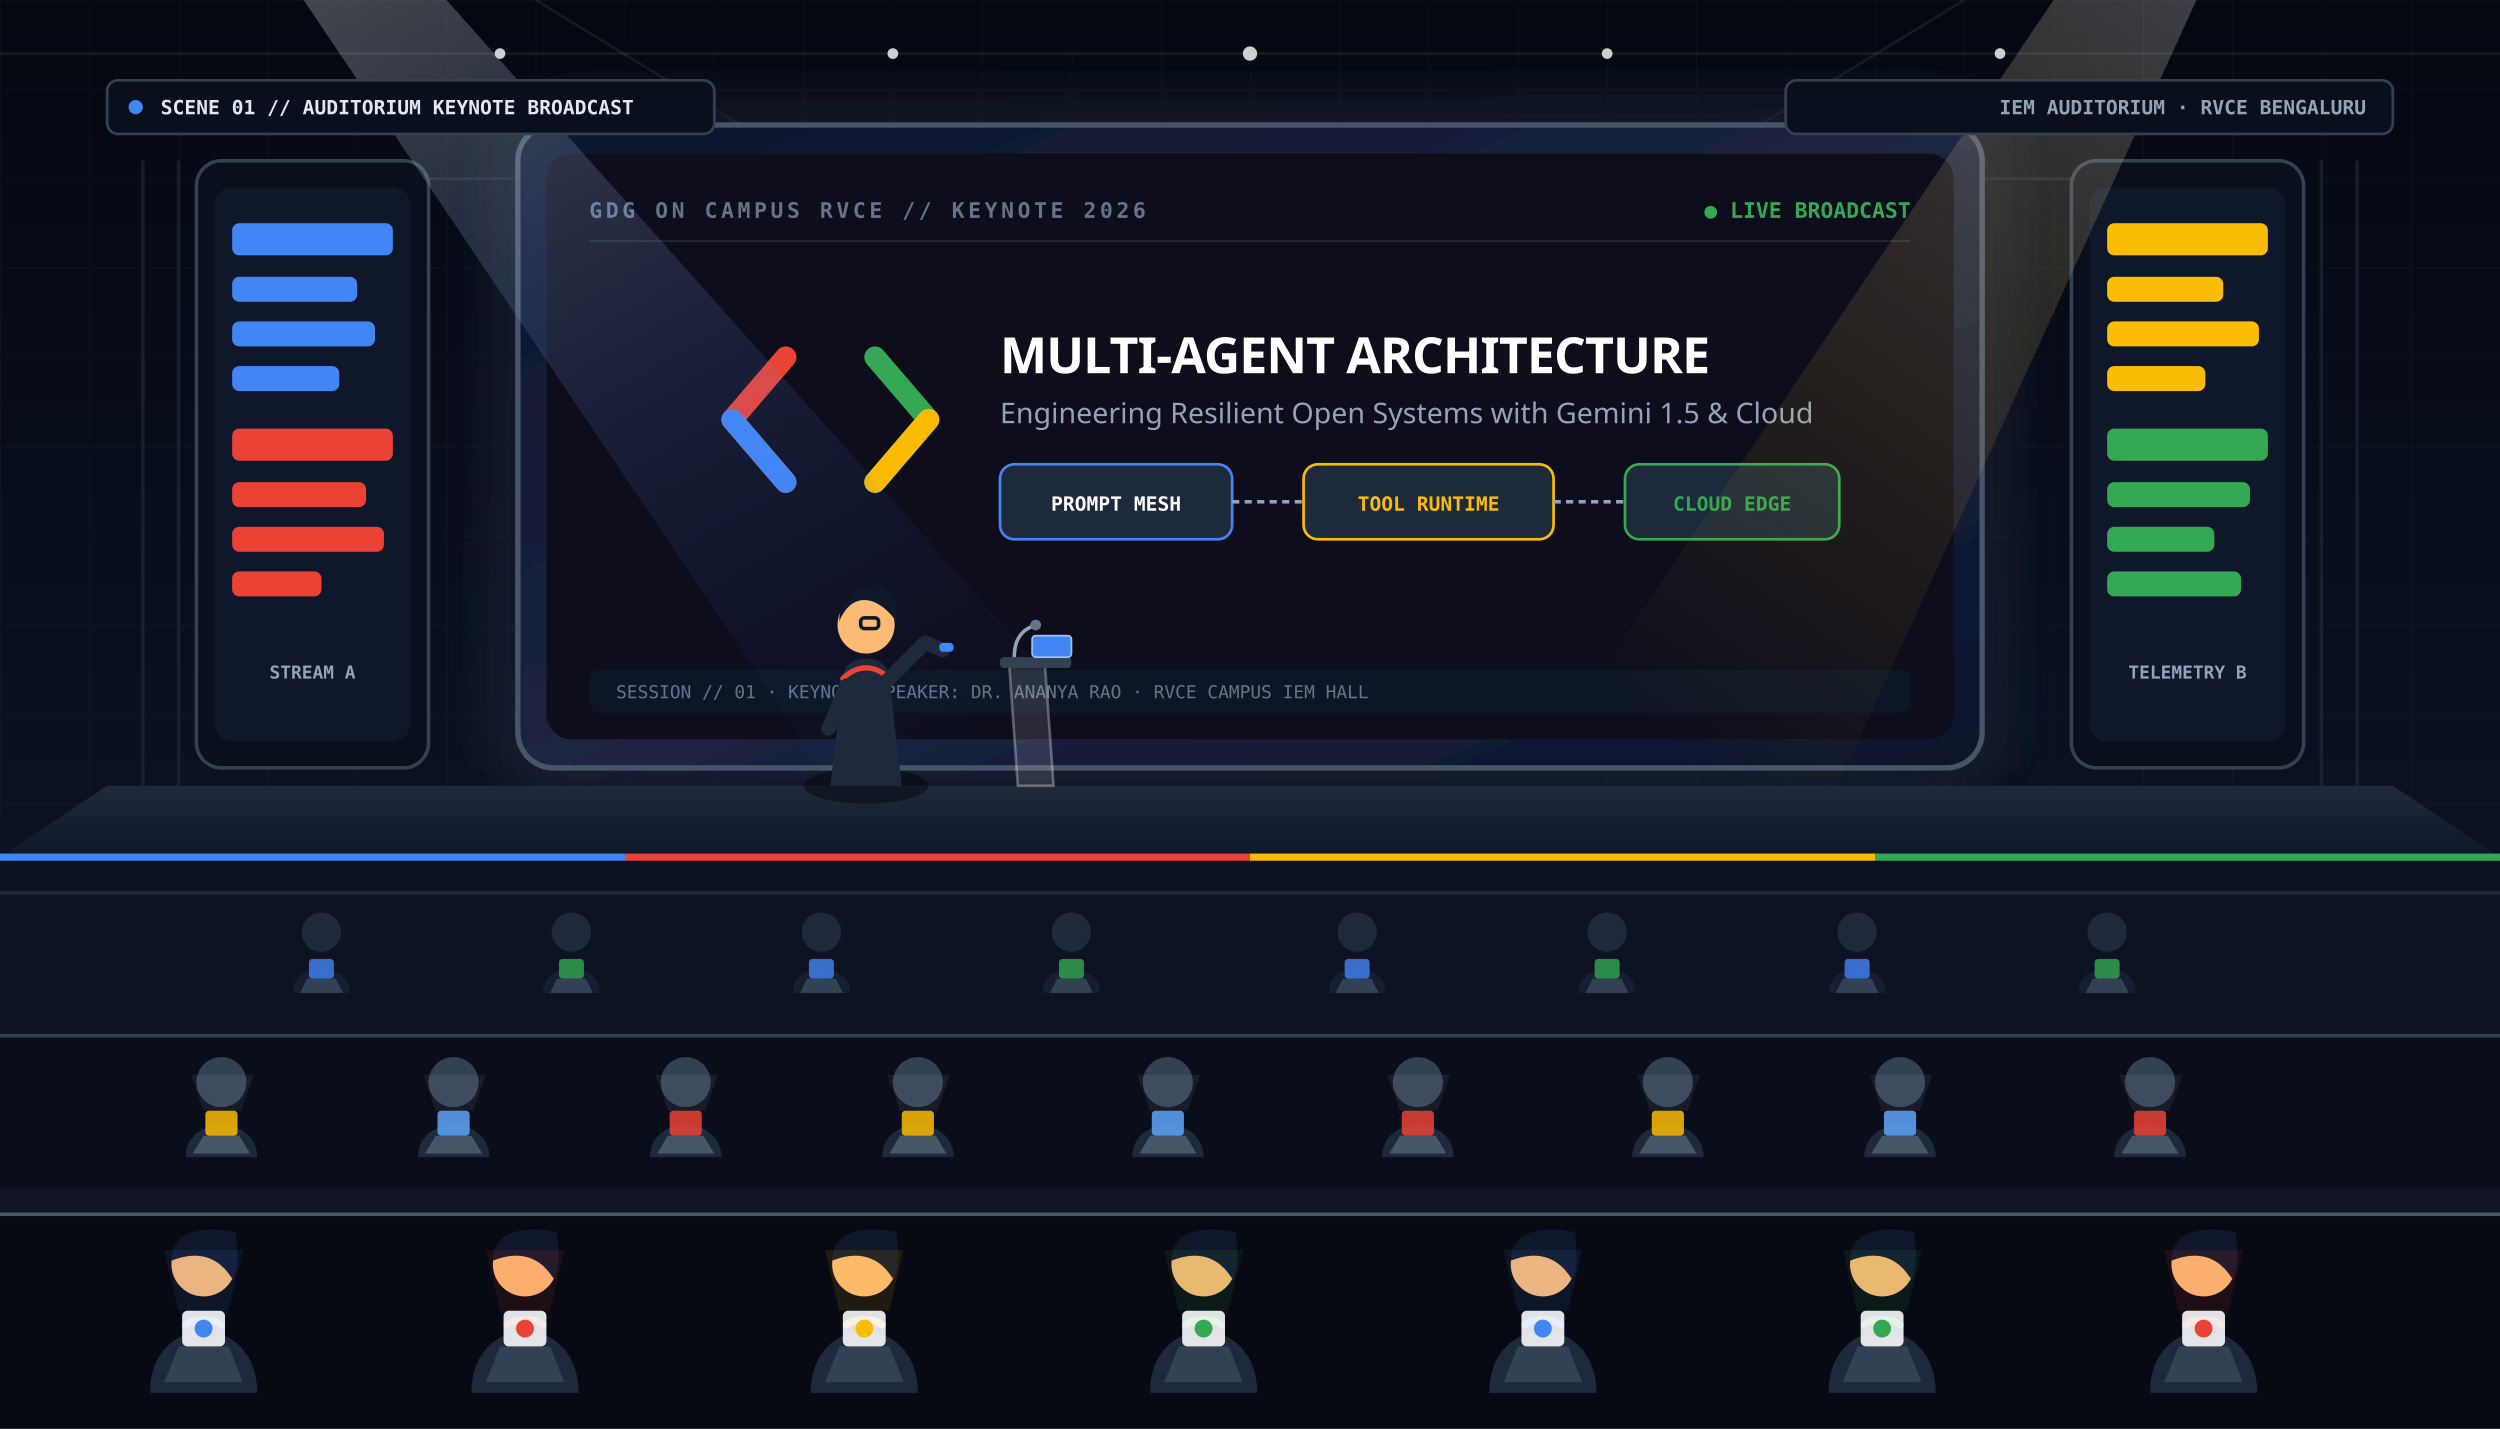
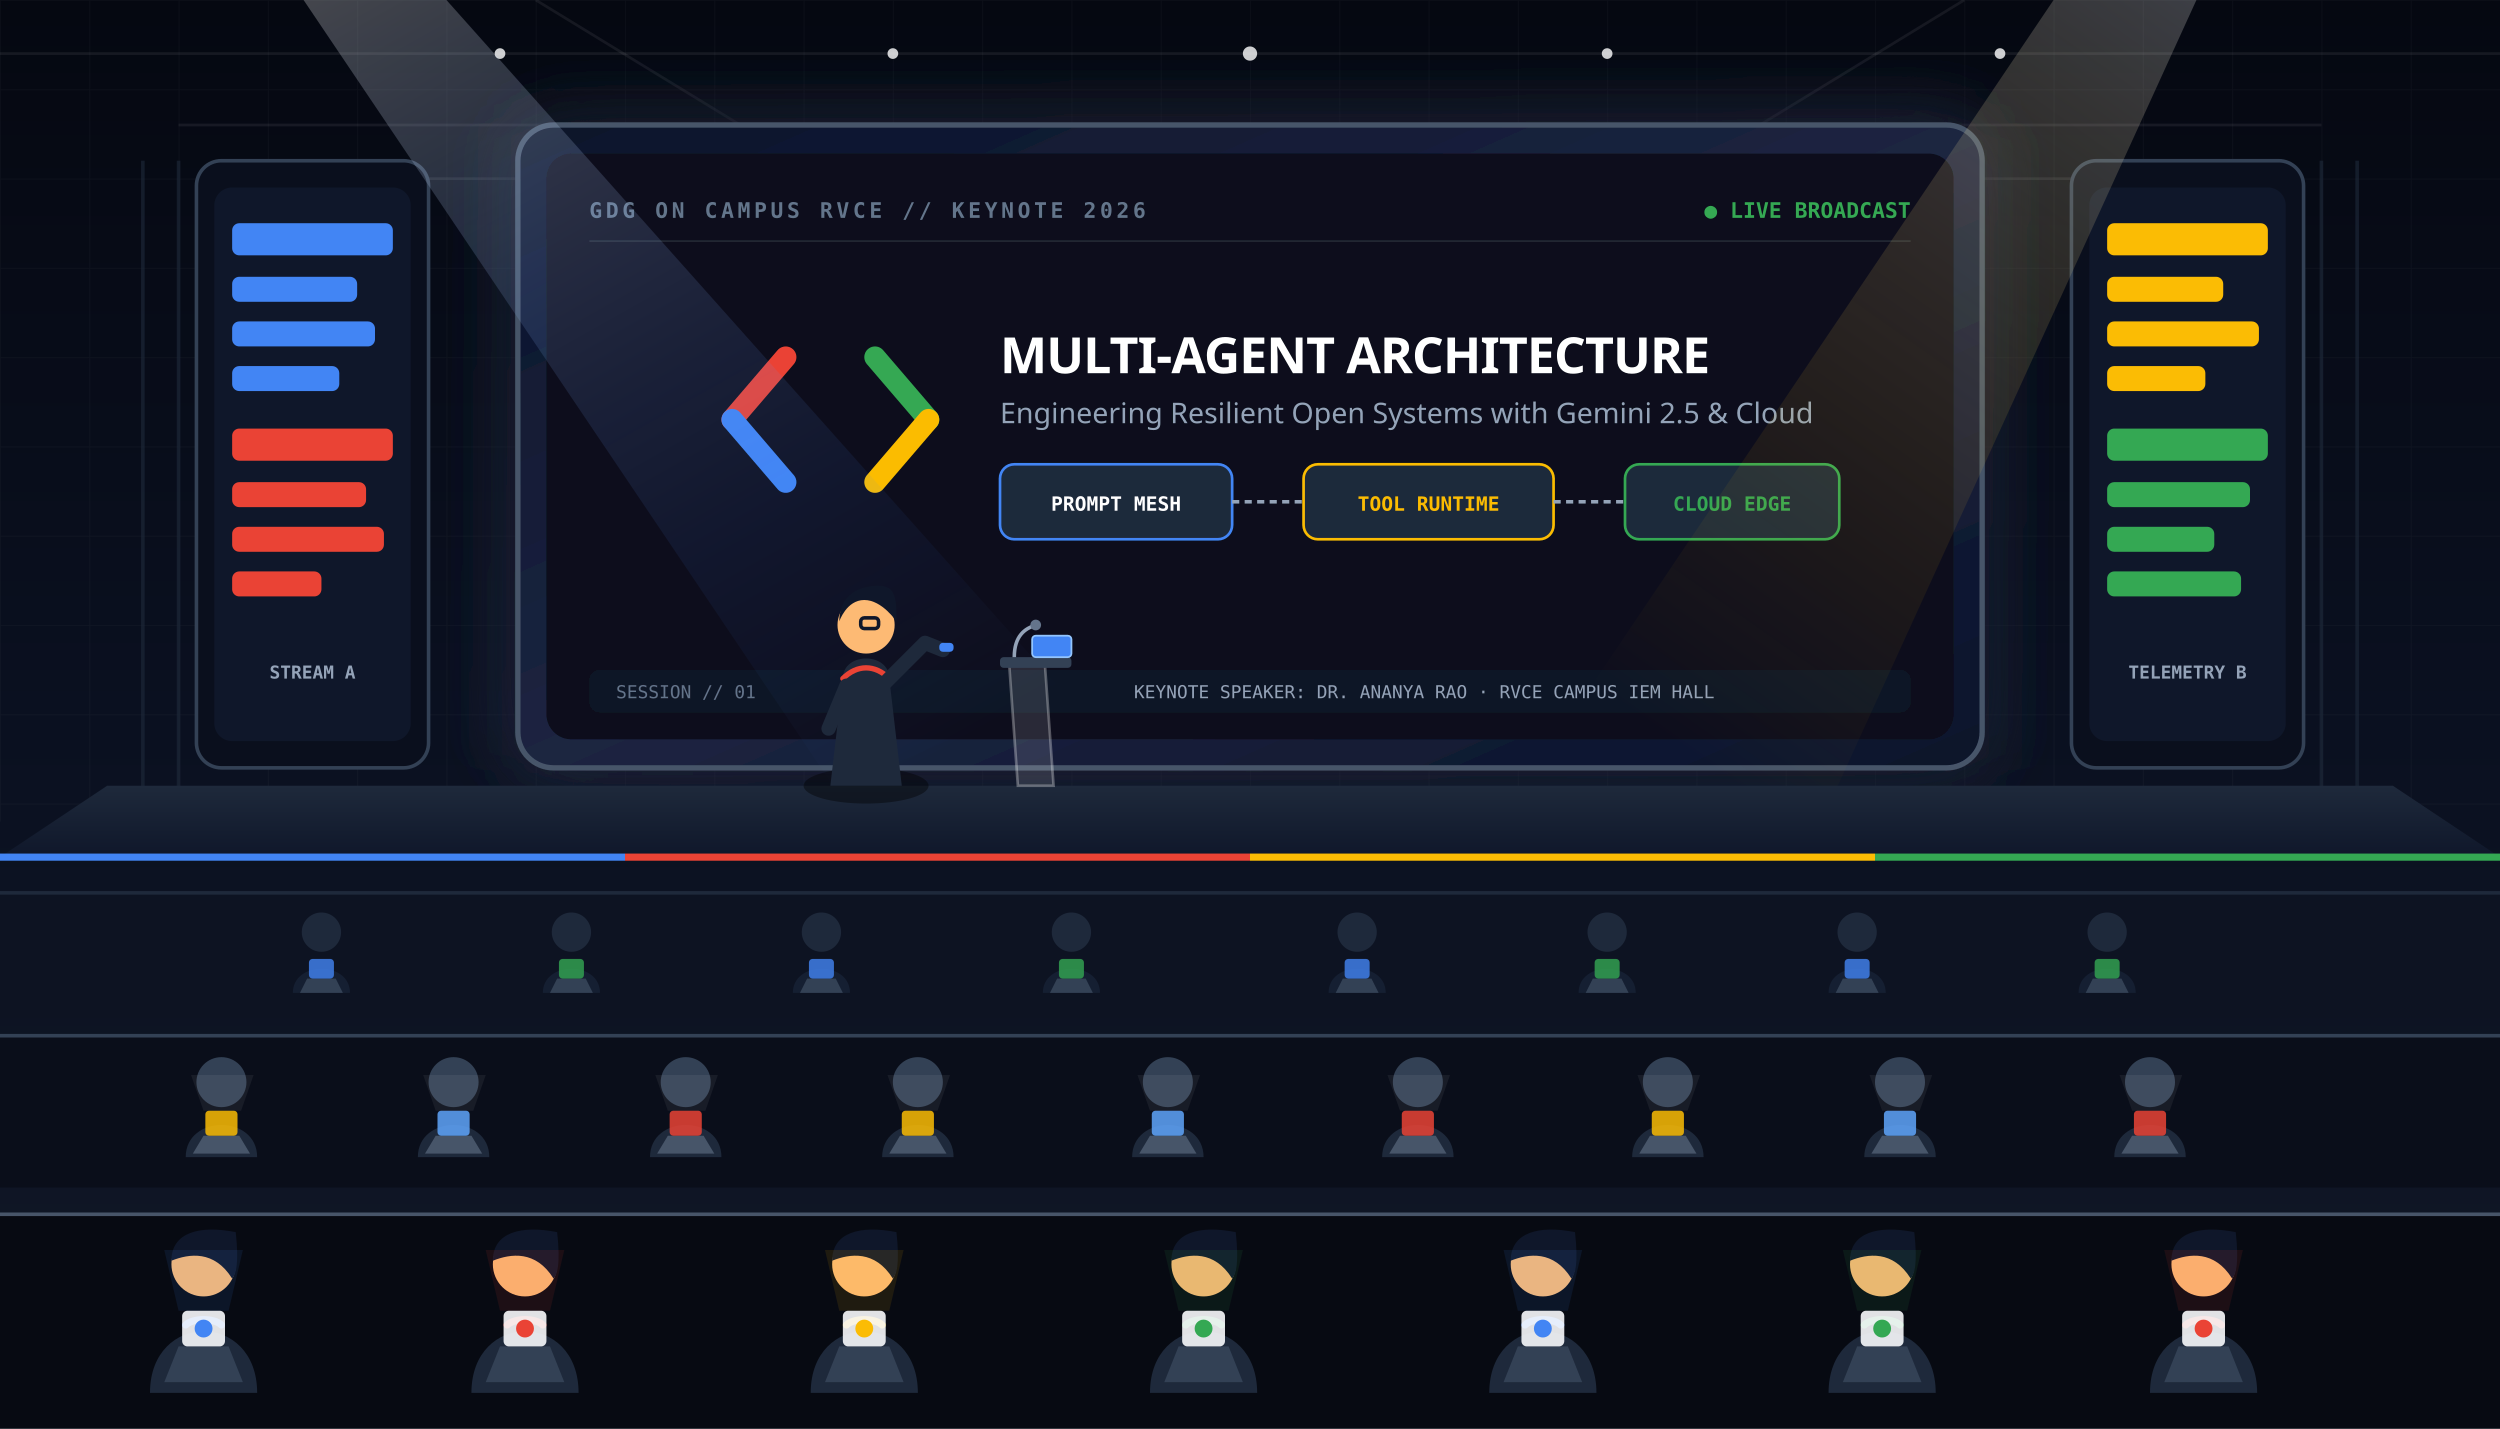
<svg xmlns="http://www.w3.org/2000/svg" viewBox="0 0 1400 800" fill="none">
  <defs>
    <linearGradient id="audBg" x1="0" y1="0" x2="0" y2="1">
      <stop offset="0%" stop-color="#050811" />
      <stop offset="50%" stop-color="#0A1020" />
      <stop offset="100%" stop-color="#111827" />
    </linearGradient>
    <linearGradient id="stageGlow" x1="0" y1="0" x2="0" y2="1">
      <stop offset="0%" stop-color="#1E293B" />
      <stop offset="100%" stop-color="#0F172A" />
    </linearGradient>
    <linearGradient id="mainScreenGrad" x1="0" y1="0" x2="1" y2="1">
      <stop offset="0%" stop-color="#0B132B" />
      <stop offset="50%" stop-color="#1C2541" />
      <stop offset="100%" stop-color="#0B132B" />
    </linearGradient>
    <linearGradient id="spotLeft" x1="0" y1="0" x2="0.6" y2="1">
      <stop offset="0%" stop-color="#FFFFFF" stop-opacity="0.25" />
      <stop offset="70%" stop-color="#4285F4" stop-opacity="0.08" />
      <stop offset="100%" stop-color="#4285F4" stop-opacity="0" />
    </linearGradient>
    <linearGradient id="spotRight" x1="1" y1="0" x2="0.4" y2="1">
      <stop offset="0%" stop-color="#FFFFFF" stop-opacity="0.22" />
      <stop offset="70%" stop-color="#FBBC04" stop-opacity="0.07" />
      <stop offset="100%" stop-color="#FBBC04" stop-opacity="0" />
    </linearGradient>
    <pattern id="audGrid" width="50" height="50" patternUnits="userSpaceOnUse">
      <path d="M 50 0 L 0 0 0 50" fill="none" stroke="rgba(255,255,255,0.03)" stroke-width="1" />
    </pattern>
    <filter id="screenBloom" x="-10%" y="-10%" width="120%" height="120%">
      <feGaussianBlur stdDeviation="20" result="bloom" />
      <feComposite in="SourceGraphic" in2="bloom" operator="over" />
    </filter>
  </defs>
  <rect width="1400" height="800" fill="url(#audBg)" />
  <rect width="1400" height="460" fill="url(#audGrid)" />
  <g stroke="rgba(255,255,255,0.07)" stroke-width="1.5">
    <line x1="0" y1="30" x2="1400" y2="30" />
    <line x1="100" y1="70" x2="1300" y2="70" />
    <line x1="200" y1="100" x2="1200" y2="100" />
    <line x1="300" y1="0" x2="480" y2="110" />
    <line x1="1100" y1="0" x2="920" y2="110" />
  </g>
  <g fill="#FFFFFF" opacity="0.8">
    <circle cx="280" cy="30" r="3" />
    <circle cx="500" cy="30" r="3" />
    <circle cx="700" cy="30" r="4" />
    <circle cx="900" cy="30" r="3" />
    <circle cx="1120" cy="30" r="3" />
  </g>
  <g stroke="#1E293B" stroke-width="2" opacity="0.6">
    <line x1="80" y1="90" x2="80" y2="450" />
    <line x1="100" y1="90" x2="100" y2="450" />
    <line x1="1300" y1="90" x2="1300" y2="450" />
    <line x1="1320" y1="90" x2="1320" y2="450" />
  </g>
  <rect x="110" y="90" width="130" height="340" rx="14" fill="#0A0F1D" stroke="#334155" stroke-width="2" />
  <rect x="120" y="105" width="110" height="310" rx="10" fill="#0F172A" />
  <g fill="#4285F4">
    <rect x="130" y="125" width="90" height="18" rx="4" />
    <rect x="130" y="155" width="70" height="14" rx="4" />
    <rect x="130" y="180" width="80" height="14" rx="4" />
    <rect x="130" y="205" width="60" height="14" rx="4" />
  </g>
  <g fill="#EA4335">
    <rect x="130" y="240" width="90" height="18" rx="4" />
    <rect x="130" y="270" width="75" height="14" rx="4" />
    <rect x="130" y="295" width="85" height="14" rx="4" />
    <rect x="130" y="320" width="50" height="14" rx="4" />
  </g>
  <text x="175" y="380" font-family="monospace" font-size="10" font-weight="bold" fill="#94A3B8" text-anchor="middle">STREAM A</text>
  <rect x="1160" y="90" width="130" height="340" rx="14" fill="#0A0F1D" stroke="#334155" stroke-width="2" />
  <rect x="1170" y="105" width="110" height="310" rx="10" fill="#0F172A" />
  <g fill="#FBBC04">
    <rect x="1180" y="125" width="90" height="18" rx="4" />
    <rect x="1180" y="155" width="65" height="14" rx="4" />
    <rect x="1180" y="180" width="85" height="14" rx="4" />
    <rect x="1180" y="205" width="55" height="14" rx="4" />
  </g>
  <g fill="#34A853">
    <rect x="1180" y="240" width="90" height="18" rx="4" />
    <rect x="1180" y="270" width="80" height="14" rx="4" />
    <rect x="1180" y="295" width="60" height="14" rx="4" />
    <rect x="1180" y="320" width="75" height="14" rx="4" />
  </g>
  <text x="1225" y="380" font-family="monospace" font-size="10" font-weight="bold" fill="#94A3B8" text-anchor="middle">TELEMETRY B</text>
  <g filter="url(#screenBloom)">
    <rect x="290" y="70" width="820" height="360" rx="20" fill="url(#mainScreenGrad)" stroke="#475569" stroke-width="3" />
    <rect x="306" y="86" width="788" height="328" rx="14" fill="#0A0E1A" />
    <text x="330" y="122" font-family="monospace" font-size="12" font-weight="bold" fill="#64748B" letter-spacing="2">GDG ON CAMPUS RVCE // KEYNOTE 2026</text>
    <text x="1070" y="122" font-family="monospace" font-size="12" font-weight="bold" fill="#34A853" text-anchor="end">● LIVE BROADCAST</text>
    <line x1="330" y1="135" x2="1070" y2="135" stroke="rgba(255,255,255,0.1)" stroke-width="1" />
    <g transform="translate(400, 200)">
-       <path d="M40 0L10 35L40 70" stroke="#EA4335" stroke-width="12" stroke-linecap="round" stroke-linejoin="round" />
+       <path d="M40 0L10 35" stroke="#EA4335" stroke-width="12" stroke-linecap="round" stroke-linejoin="round" />
      <path d="M10 35L40 70" stroke="#4285F4" stroke-width="12" stroke-linecap="round" stroke-linejoin="round" />
-       <path d="M90 0L120 35L90 70" stroke="#34A853" stroke-width="12" stroke-linecap="round" stroke-linejoin="round" />
+       <path d="M90 0L120 35" stroke="#34A853" stroke-width="12" stroke-linecap="round" stroke-linejoin="round" />
      <path d="M120 35L90 70" stroke="#FBBC04" stroke-width="12" stroke-linecap="round" stroke-linejoin="round" />
    </g>
    <g transform="translate(560, 185)">
      <text x="0" y="24" font-family="sans-serif" font-size="28" font-weight="900" fill="#FFFFFF" letter-spacing="-0.5">MULTI-AGENT ARCHITECTURE</text>
-       <text x="0" y="52" font-family="sans-serif" font-size="16" font-weight="500" fill="#94A3B8">Engineering Resilient Open Systems with Gemini 1.5 &amp; Cloud</text>
+       <text x="0" y="52" font-family="sans-serif" font-size="16" font-weight="500" fill="#94A3B8">Engineering Resilient Open Systems with Gemini 2.5 &amp; Cloud</text>
      <g transform="translate(0, 75)">
        <rect x="0" y="0" width="130" height="42" rx="8" fill="#1E293B" stroke="#4285F4" stroke-width="1.5" />
        <text x="65" y="26" font-family="monospace" font-size="11" font-weight="bold" fill="#FFFFFF" text-anchor="middle">PROMPT MESH</text>
        <line x1="130" y1="21" x2="170" y2="21" stroke="#94A3B8" stroke-width="2" stroke-dasharray="4 3" />
        <rect x="170" y="0" width="140" height="42" rx="8" fill="#1E293B" stroke="#FBBC04" stroke-width="1.5" />
        <text x="240" y="26" font-family="monospace" font-size="11" font-weight="bold" fill="#FBBC04" text-anchor="middle">TOOL RUNTIME</text>
        <line x1="310" y1="21" x2="350" y2="21" stroke="#94A3B8" stroke-width="2" stroke-dasharray="4 3" />
        <rect x="350" y="0" width="120" height="42" rx="8" fill="#1E293B" stroke="#34A853" stroke-width="1.5" />
        <text x="410" y="26" font-family="monospace" font-size="11" font-weight="bold" fill="#34A853" text-anchor="middle">CLOUD EDGE</text>
      </g>
    </g>
    <rect x="330" y="375" width="740" height="24" rx="6" fill="#111827" />
-     <text x="345" y="391" font-family="monospace" font-size="10" fill="#64748B">SESSION // 01 · KEYNOTE SPEAKER: DR. ANANYA RAO · RVCE CAMPUS IEM HALL</text>
+     <text x="345" y="391" font-family="monospace" font-size="10" fill="#64748B">SESSION // 01</text>
+     <text x="635" y="391" font-family="monospace" font-size="10" fill="#94A3B8">KEYNOTE SPEAKER: DR. ANANYA RAO · RVCE CAMPUS IEM HALL</text>
  </g>
  <polygon points="170,0 250,0 660,460 480,460" fill="url(#spotLeft)" />
  <polygon points="1230,0 1150,0 840,460 1020,460" fill="url(#spotRight)" />
  <polygon points="60,440 1340,440 1400,480 0,480" fill="url(#stageGlow)" />
  <line x1="0" y1="480" x2="1400" y2="480" stroke="#334155" stroke-width="2" />
  <rect x="0" y="478" width="350" height="4" fill="#4285F4" />
  <rect x="350" y="478" width="350" height="4" fill="#EA4335" />
  <rect x="700" y="478" width="350" height="4" fill="#FBBC04" />
  <rect x="1050" y="478" width="350" height="4" fill="#34A853" />
  <g transform="translate(460, 310)">
    <ellipse cx="25" cy="130" rx="35" ry="10" fill="#000000" fill-opacity="0.4" />
    <path d="M5 130L12 70C12 55 38 55 38 70L45 130Z" fill="#1E293B" />
    <path d="M12 70C20 62 30 62 38 70" stroke="#EA4335" stroke-width="3" stroke-linecap="round" />
    <path d="M36 72L58 50L68 54" stroke="#1E293B" stroke-width="8" stroke-linecap="round" stroke-linejoin="round" />
    <rect x="66" y="50" width="8" height="5" rx="2" fill="#4285F4" />
    <path d="M14 74L4 98" stroke="#1E293B" stroke-width="8" stroke-linecap="round" />
    <circle cx="25" cy="40" r="16" fill="#FDBA74" />
    <path d="M10 38C10 24 20 18 32 18C42 18 42 26 42 38C42 38 34 26 24 26C14 26 10 38 10 38Z" fill="#0F172A" />
    <rect x="22" y="36" width="10" height="6" rx="2" fill="none" stroke="#0F172A" stroke-width="2" />
  </g>
  <g transform="translate(560, 360)">
    <polygon points="10,80 30,80 25,10 5,10" fill="rgba(255,255,255,0.12)" stroke="rgba(255,255,255,0.3)" stroke-width="1.5" />
    <rect x="0" y="8" width="40" height="6" rx="2" fill="#334155" />
    <path d="M8 8C8 -4 14 -8 20 -10" stroke="#94A3B8" stroke-width="2" fill="none" />
    <circle cx="20" cy="-10" r="3" fill="#64748B" />
    <rect x="18" y="-4" width="22" height="12" rx="2" fill="#4285F4" stroke="#93C5FD" stroke-width="1" />
  </g>
  <g transform="translate(0, 500)">
    <rect x="0" y="0" width="1400" height="70" fill="#0D1322" />
    <line x1="0" y1="0" x2="1400" y2="0" stroke="#1E293B" stroke-width="2" />
    <g transform="translate(160, 10)">
      <circle cx="20" cy="12" r="11" fill="#1E293B" />
      <path d="M4 46C4 28 36 28 36 46Z" fill="#151F32" />
      <polygon points="12,38 28,38 32,46 8,46" fill="#334155" />
      <rect x="13" y="27" width="14" height="11" rx="2" fill="#4285F4" fill-opacity="0.8" />
    </g>
    <g transform="translate(300, 10)">
      <circle cx="20" cy="12" r="11" fill="#1E293B" />
      <path d="M4 46C4 28 36 28 36 46Z" fill="#151F32" />
      <polygon points="12,38 28,38 32,46 8,46" fill="#334155" />
      <rect x="13" y="27" width="14" height="11" rx="2" fill="#34A853" fill-opacity="0.8" />
    </g>
    <g transform="translate(440, 10)">
      <circle cx="20" cy="12" r="11" fill="#1E293B" />
      <path d="M4 46C4 28 36 28 36 46Z" fill="#151F32" />
      <polygon points="12,38 28,38 32,46 8,46" fill="#334155" />
      <rect x="13" y="27" width="14" height="11" rx="2" fill="#4285F4" fill-opacity="0.8" />
    </g>
    <g transform="translate(580, 10)">
      <circle cx="20" cy="12" r="11" fill="#1E293B" />
      <path d="M4 46C4 28 36 28 36 46Z" fill="#151F32" />
      <polygon points="12,38 28,38 32,46 8,46" fill="#334155" />
      <rect x="13" y="27" width="14" height="11" rx="2" fill="#34A853" fill-opacity="0.8" />
    </g>
    <g transform="translate(740, 10)">
      <circle cx="20" cy="12" r="11" fill="#1E293B" />
      <path d="M4 46C4 28 36 28 36 46Z" fill="#151F32" />
      <polygon points="12,38 28,38 32,46 8,46" fill="#334155" />
      <rect x="13" y="27" width="14" height="11" rx="2" fill="#4285F4" fill-opacity="0.8" />
    </g>
    <g transform="translate(880, 10)">
      <circle cx="20" cy="12" r="11" fill="#1E293B" />
      <path d="M4 46C4 28 36 28 36 46Z" fill="#151F32" />
      <polygon points="12,38 28,38 32,46 8,46" fill="#334155" />
      <rect x="13" y="27" width="14" height="11" rx="2" fill="#34A853" fill-opacity="0.8" />
    </g>
    <g transform="translate(1020, 10)">
      <circle cx="20" cy="12" r="11" fill="#1E293B" />
      <path d="M4 46C4 28 36 28 36 46Z" fill="#151F32" />
      <polygon points="12,38 28,38 32,46 8,46" fill="#334155" />
      <rect x="13" y="27" width="14" height="11" rx="2" fill="#4285F4" fill-opacity="0.8" />
    </g>
    <g transform="translate(1160, 10)">
      <circle cx="20" cy="12" r="11" fill="#1E293B" />
      <path d="M4 46C4 28 36 28 36 46Z" fill="#151F32" />
      <polygon points="12,38 28,38 32,46 8,46" fill="#334155" />
      <rect x="13" y="27" width="14" height="11" rx="2" fill="#34A853" fill-opacity="0.8" />
    </g>
  </g>
  <g transform="translate(0, 580)">
    <rect x="0" y="0" width="1400" height="85" fill="#0A0E1A" />
    <line x1="0" y1="0" x2="1400" y2="0" stroke="#334155" stroke-width="2" />
    <g transform="translate(100, 12)">
      <circle cx="24" cy="14" r="14" fill="#334155" />
      <path d="M4 56C4 32 44 32 44 56Z" fill="#1E293B" />
      <polygon points="14,44 34,44 40,54 8,54" fill="#475569" />
      <rect x="15" y="30" width="18" height="14" rx="2" fill="#FBBC04" fill-opacity="0.85" />
      <polygon points="14,30 35,30 42,10 7,10" fill="#FFFFFF" fill-opacity="0.06" />
    </g>
    <g transform="translate(230, 12)">
      <circle cx="24" cy="14" r="14" fill="#334155" />
      <path d="M4 56C4 32 44 32 44 56Z" fill="#1E293B" />
      <polygon points="14,44 34,44 40,54 8,54" fill="#475569" />
      <rect x="15" y="30" width="18" height="14" rx="2" fill="#60A5FA" fill-opacity="0.85" />
      <polygon points="14,30 35,30 42,10 7,10" fill="#FFFFFF" fill-opacity="0.06" />
    </g>
    <g transform="translate(360, 12)">
      <circle cx="24" cy="14" r="14" fill="#334155" />
      <path d="M4 56C4 32 44 32 44 56Z" fill="#1E293B" />
      <polygon points="14,44 34,44 40,54 8,54" fill="#475569" />
      <rect x="15" y="30" width="18" height="14" rx="2" fill="#EA4335" fill-opacity="0.85" />
      <polygon points="14,30 35,30 42,10 7,10" fill="#FFFFFF" fill-opacity="0.06" />
    </g>
    <g transform="translate(490, 12)">
      <circle cx="24" cy="14" r="14" fill="#334155" />
      <path d="M4 56C4 32 44 32 44 56Z" fill="#1E293B" />
      <polygon points="14,44 34,44 40,54 8,54" fill="#475569" />
      <rect x="15" y="30" width="18" height="14" rx="2" fill="#FBBC04" fill-opacity="0.85" />
      <polygon points="14,30 35,30 42,10 7,10" fill="#FFFFFF" fill-opacity="0.06" />
    </g>
    <g transform="translate(630, 12)">
      <circle cx="24" cy="14" r="14" fill="#334155" />
      <path d="M4 56C4 32 44 32 44 56Z" fill="#1E293B" />
      <polygon points="14,44 34,44 40,54 8,54" fill="#475569" />
      <rect x="15" y="30" width="18" height="14" rx="2" fill="#60A5FA" fill-opacity="0.85" />
      <polygon points="14,30 35,30 42,10 7,10" fill="#FFFFFF" fill-opacity="0.06" />
    </g>
    <g transform="translate(770, 12)">
      <circle cx="24" cy="14" r="14" fill="#334155" />
      <path d="M4 56C4 32 44 32 44 56Z" fill="#1E293B" />
      <polygon points="14,44 34,44 40,54 8,54" fill="#475569" />
      <rect x="15" y="30" width="18" height="14" rx="2" fill="#EA4335" fill-opacity="0.85" />
      <polygon points="14,30 35,30 42,10 7,10" fill="#FFFFFF" fill-opacity="0.06" />
    </g>
    <g transform="translate(910, 12)">
      <circle cx="24" cy="14" r="14" fill="#334155" />
      <path d="M4 56C4 32 44 32 44 56Z" fill="#1E293B" />
      <polygon points="14,44 34,44 40,54 8,54" fill="#475569" />
      <rect x="15" y="30" width="18" height="14" rx="2" fill="#FBBC04" fill-opacity="0.85" />
      <polygon points="14,30 35,30 42,10 7,10" fill="#FFFFFF" fill-opacity="0.06" />
    </g>
    <g transform="translate(1040, 12)">
      <circle cx="24" cy="14" r="14" fill="#334155" />
      <path d="M4 56C4 32 44 32 44 56Z" fill="#1E293B" />
      <polygon points="14,44 34,44 40,54 8,54" fill="#475569" />
      <rect x="15" y="30" width="18" height="14" rx="2" fill="#60A5FA" fill-opacity="0.85" />
      <polygon points="14,30 35,30 42,10 7,10" fill="#FFFFFF" fill-opacity="0.06" />
    </g>
    <g transform="translate(1180, 12)">
      <circle cx="24" cy="14" r="14" fill="#334155" />
      <path d="M4 56C4 32 44 32 44 56Z" fill="#1E293B" />
      <polygon points="14,44 34,44 40,54 8,54" fill="#475569" />
      <rect x="15" y="30" width="18" height="14" rx="2" fill="#EA4335" fill-opacity="0.85" />
      <polygon points="14,30 35,30 42,10 7,10" fill="#FFFFFF" fill-opacity="0.06" />
    </g>
  </g>
  <g transform="translate(0, 680)">
    <rect x="0" y="0" width="1400" height="120" fill="#070A12" />
    <line x1="0" y1="0" x2="1400" y2="0" stroke="#475569" stroke-width="2" />
    <g transform="translate(80, 10)">
      <circle cx="34" cy="18" r="18" fill="#FDBA74" />
      <path d="M16 16C16 0 32 -4 52 0C54 18 52 24 50 26C40 10 26 12 16 16Z" fill="#0F172A" />
      <path d="M4 90C4 44 64 44 64 90Z" fill="#1E293B" />
      <path d="M24 52C28 48 40 48 44 52" stroke="#4285F4" stroke-width="4" stroke-linecap="round" />
      <polygon points="20,64 48,64 56,84 12,84" fill="#334155" />
      <rect x="22" y="44" width="24" height="20" rx="3" fill="#F8FAFC" fill-opacity="0.9" />
      <circle cx="34" cy="54" r="5" fill="#4285F4" />
      <polygon points="20,44 48,44 56,10 12,10" fill="#4285F4" fill-opacity="0.1" />
    </g>
    <g transform="translate(260, 10)">
      <circle cx="34" cy="18" r="18" fill="#FDBA74" />
      <path d="M16 16C16 0 32 -4 52 0C54 18 52 24 50 26C40 10 26 12 16 16Z" fill="#0F172A" />
      <path d="M4 90C4 44 64 44 64 90Z" fill="#1E293B" />
      <path d="M24 52C28 48 40 48 44 52" stroke="#EA4335" stroke-width="4" stroke-linecap="round" />
      <polygon points="20,64 48,64 56,84 12,84" fill="#334155" />
      <rect x="22" y="44" width="24" height="20" rx="3" fill="#F8FAFC" fill-opacity="0.9" />
      <circle cx="34" cy="54" r="5" fill="#EA4335" />
      <polygon points="20,44 48,44 56,10 12,10" fill="#EA4335" fill-opacity="0.1" />
    </g>
    <g transform="translate(450, 10)">
      <circle cx="34" cy="18" r="18" fill="#FDBA74" />
      <path d="M16 16C16 0 32 -4 52 0C54 18 52 24 50 26C40 10 26 12 16 16Z" fill="#0F172A" />
      <path d="M4 90C4 44 64 44 64 90Z" fill="#1E293B" />
      <path d="M24 52C28 48 40 48 44 52" stroke="#FBBC04" stroke-width="4" stroke-linecap="round" />
      <polygon points="20,64 48,64 56,84 12,84" fill="#334155" />
      <rect x="22" y="44" width="24" height="20" rx="3" fill="#F8FAFC" fill-opacity="0.9" />
      <circle cx="34" cy="54" r="5" fill="#FBBC04" />
      <polygon points="20,44 48,44 56,10 12,10" fill="#FBBC04" fill-opacity="0.1" />
    </g>
    <g transform="translate(640, 10)">
      <circle cx="34" cy="18" r="18" fill="#FDBA74" />
      <path d="M16 16C16 0 32 -4 52 0C54 18 52 24 50 26C40 10 26 12 16 16Z" fill="#0F172A" />
      <path d="M4 90C4 44 64 44 64 90Z" fill="#1E293B" />
      <path d="M24 52C28 48 40 48 44 52" stroke="#34A853" stroke-width="4" stroke-linecap="round" />
      <polygon points="20,64 48,64 56,84 12,84" fill="#334155" />
      <rect x="22" y="44" width="24" height="20" rx="3" fill="#F8FAFC" fill-opacity="0.9" />
      <circle cx="34" cy="54" r="5" fill="#34A853" />
      <polygon points="20,44 48,44 56,10 12,10" fill="#34A853" fill-opacity="0.1" />
    </g>
    <g transform="translate(830, 10)">
      <circle cx="34" cy="18" r="18" fill="#FDBA74" />
      <path d="M16 16C16 0 32 -4 52 0C54 18 52 24 50 26C40 10 26 12 16 16Z" fill="#0F172A" />
      <path d="M4 90C4 44 64 44 64 90Z" fill="#1E293B" />
      <path d="M24 52C28 48 40 48 44 52" stroke="#4285F4" stroke-width="4" stroke-linecap="round" />
      <polygon points="20,64 48,64 56,84 12,84" fill="#334155" />
      <rect x="22" y="44" width="24" height="20" rx="3" fill="#F8FAFC" fill-opacity="0.9" />
      <circle cx="34" cy="54" r="5" fill="#4285F4" />
      <polygon points="20,44 48,44 56,10 12,10" fill="#4285F4" fill-opacity="0.1" />
    </g>
    <g transform="translate(1020, 10)">
      <circle cx="34" cy="18" r="18" fill="#FDBA74" />
      <path d="M16 16C16 0 32 -4 52 0C54 18 52 24 50 26C40 10 26 12 16 16Z" fill="#0F172A" />
      <path d="M4 90C4 44 64 44 64 90Z" fill="#1E293B" />
      <path d="M24 52C28 48 40 48 44 52" stroke="#34A853" stroke-width="4" stroke-linecap="round" />
      <polygon points="20,64 48,64 56,84 12,84" fill="#334155" />
      <rect x="22" y="44" width="24" height="20" rx="3" fill="#F8FAFC" fill-opacity="0.9" />
      <circle cx="34" cy="54" r="5" fill="#34A853" />
      <polygon points="20,44 48,44 56,10 12,10" fill="#34A853" fill-opacity="0.1" />
    </g>
    <g transform="translate(1200, 10)">
      <circle cx="34" cy="18" r="18" fill="#FDBA74" />
      <path d="M16 16C16 0 32 -4 52 0C54 18 52 24 50 26C40 10 26 12 16 16Z" fill="#0F172A" />
      <path d="M4 90C4 44 64 44 64 90Z" fill="#1E293B" />
      <path d="M24 52C28 48 40 48 44 52" stroke="#EA4335" stroke-width="4" stroke-linecap="round" />
      <polygon points="20,64 48,64 56,84 12,84" fill="#334155" />
      <rect x="22" y="44" width="24" height="20" rx="3" fill="#F8FAFC" fill-opacity="0.9" />
      <circle cx="34" cy="54" r="5" fill="#EA4335" />
      <polygon points="20,44 48,44 56,10 12,10" fill="#EA4335" fill-opacity="0.1" />
    </g>
  </g>
-   <g transform="translate(60, 45)">
-     <rect x="0" y="0" width="340" height="30" rx="6" fill="#0A0F1D" stroke="#334155" stroke-width="1.5" />
-     <circle cx="16" cy="15" r="4" fill="#4285F4" />
-     <text x="30" y="19" font-family="monospace" font-size="11" font-weight="bold" fill="#E2E8F0">SCENE 01 // AUDITORIUM KEYNOTE BROADCAST</text>
-   </g>
-   <g transform="translate(1000, 45)">
-     <rect x="0" y="0" width="340" height="30" rx="6" fill="#0A0F1D" stroke="#334155" stroke-width="1.5" />
-     <text x="325" y="19" font-family="monospace" font-size="11" font-weight="bold" fill="#94A3B8" text-anchor="end">IEM AUDITORIUM · RVCE BENGALURU</text>
-   </g>
</svg>
